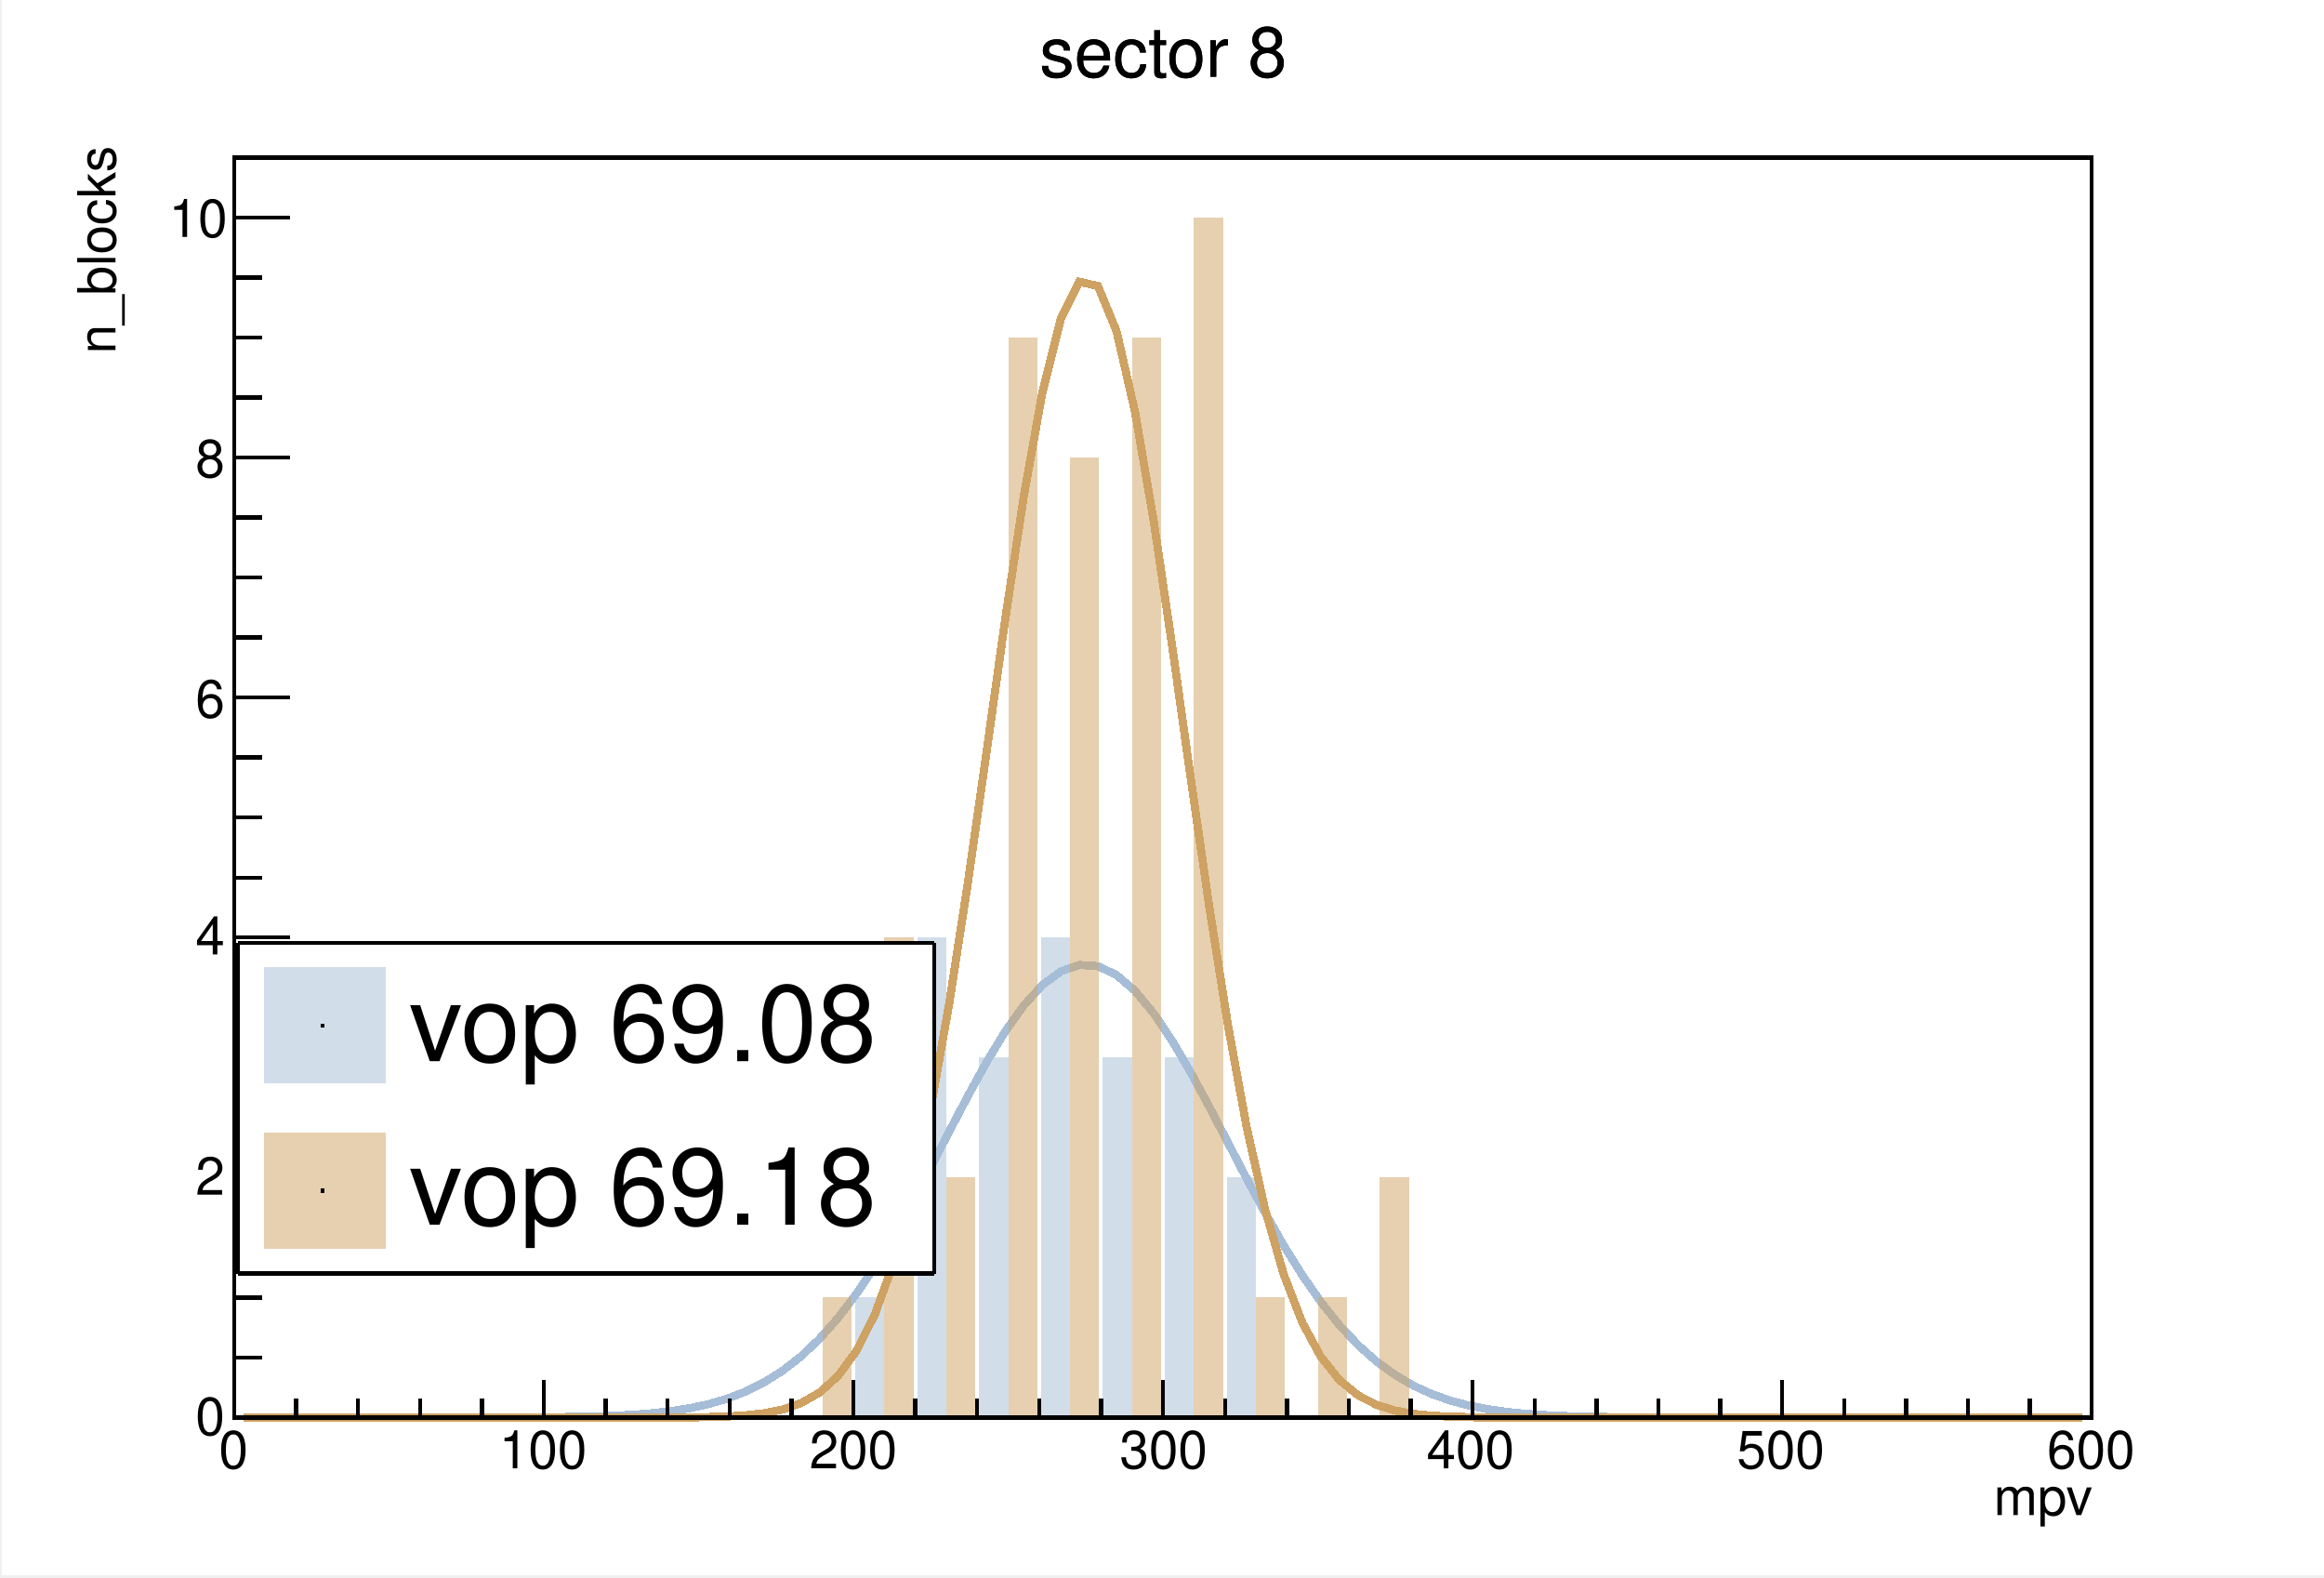
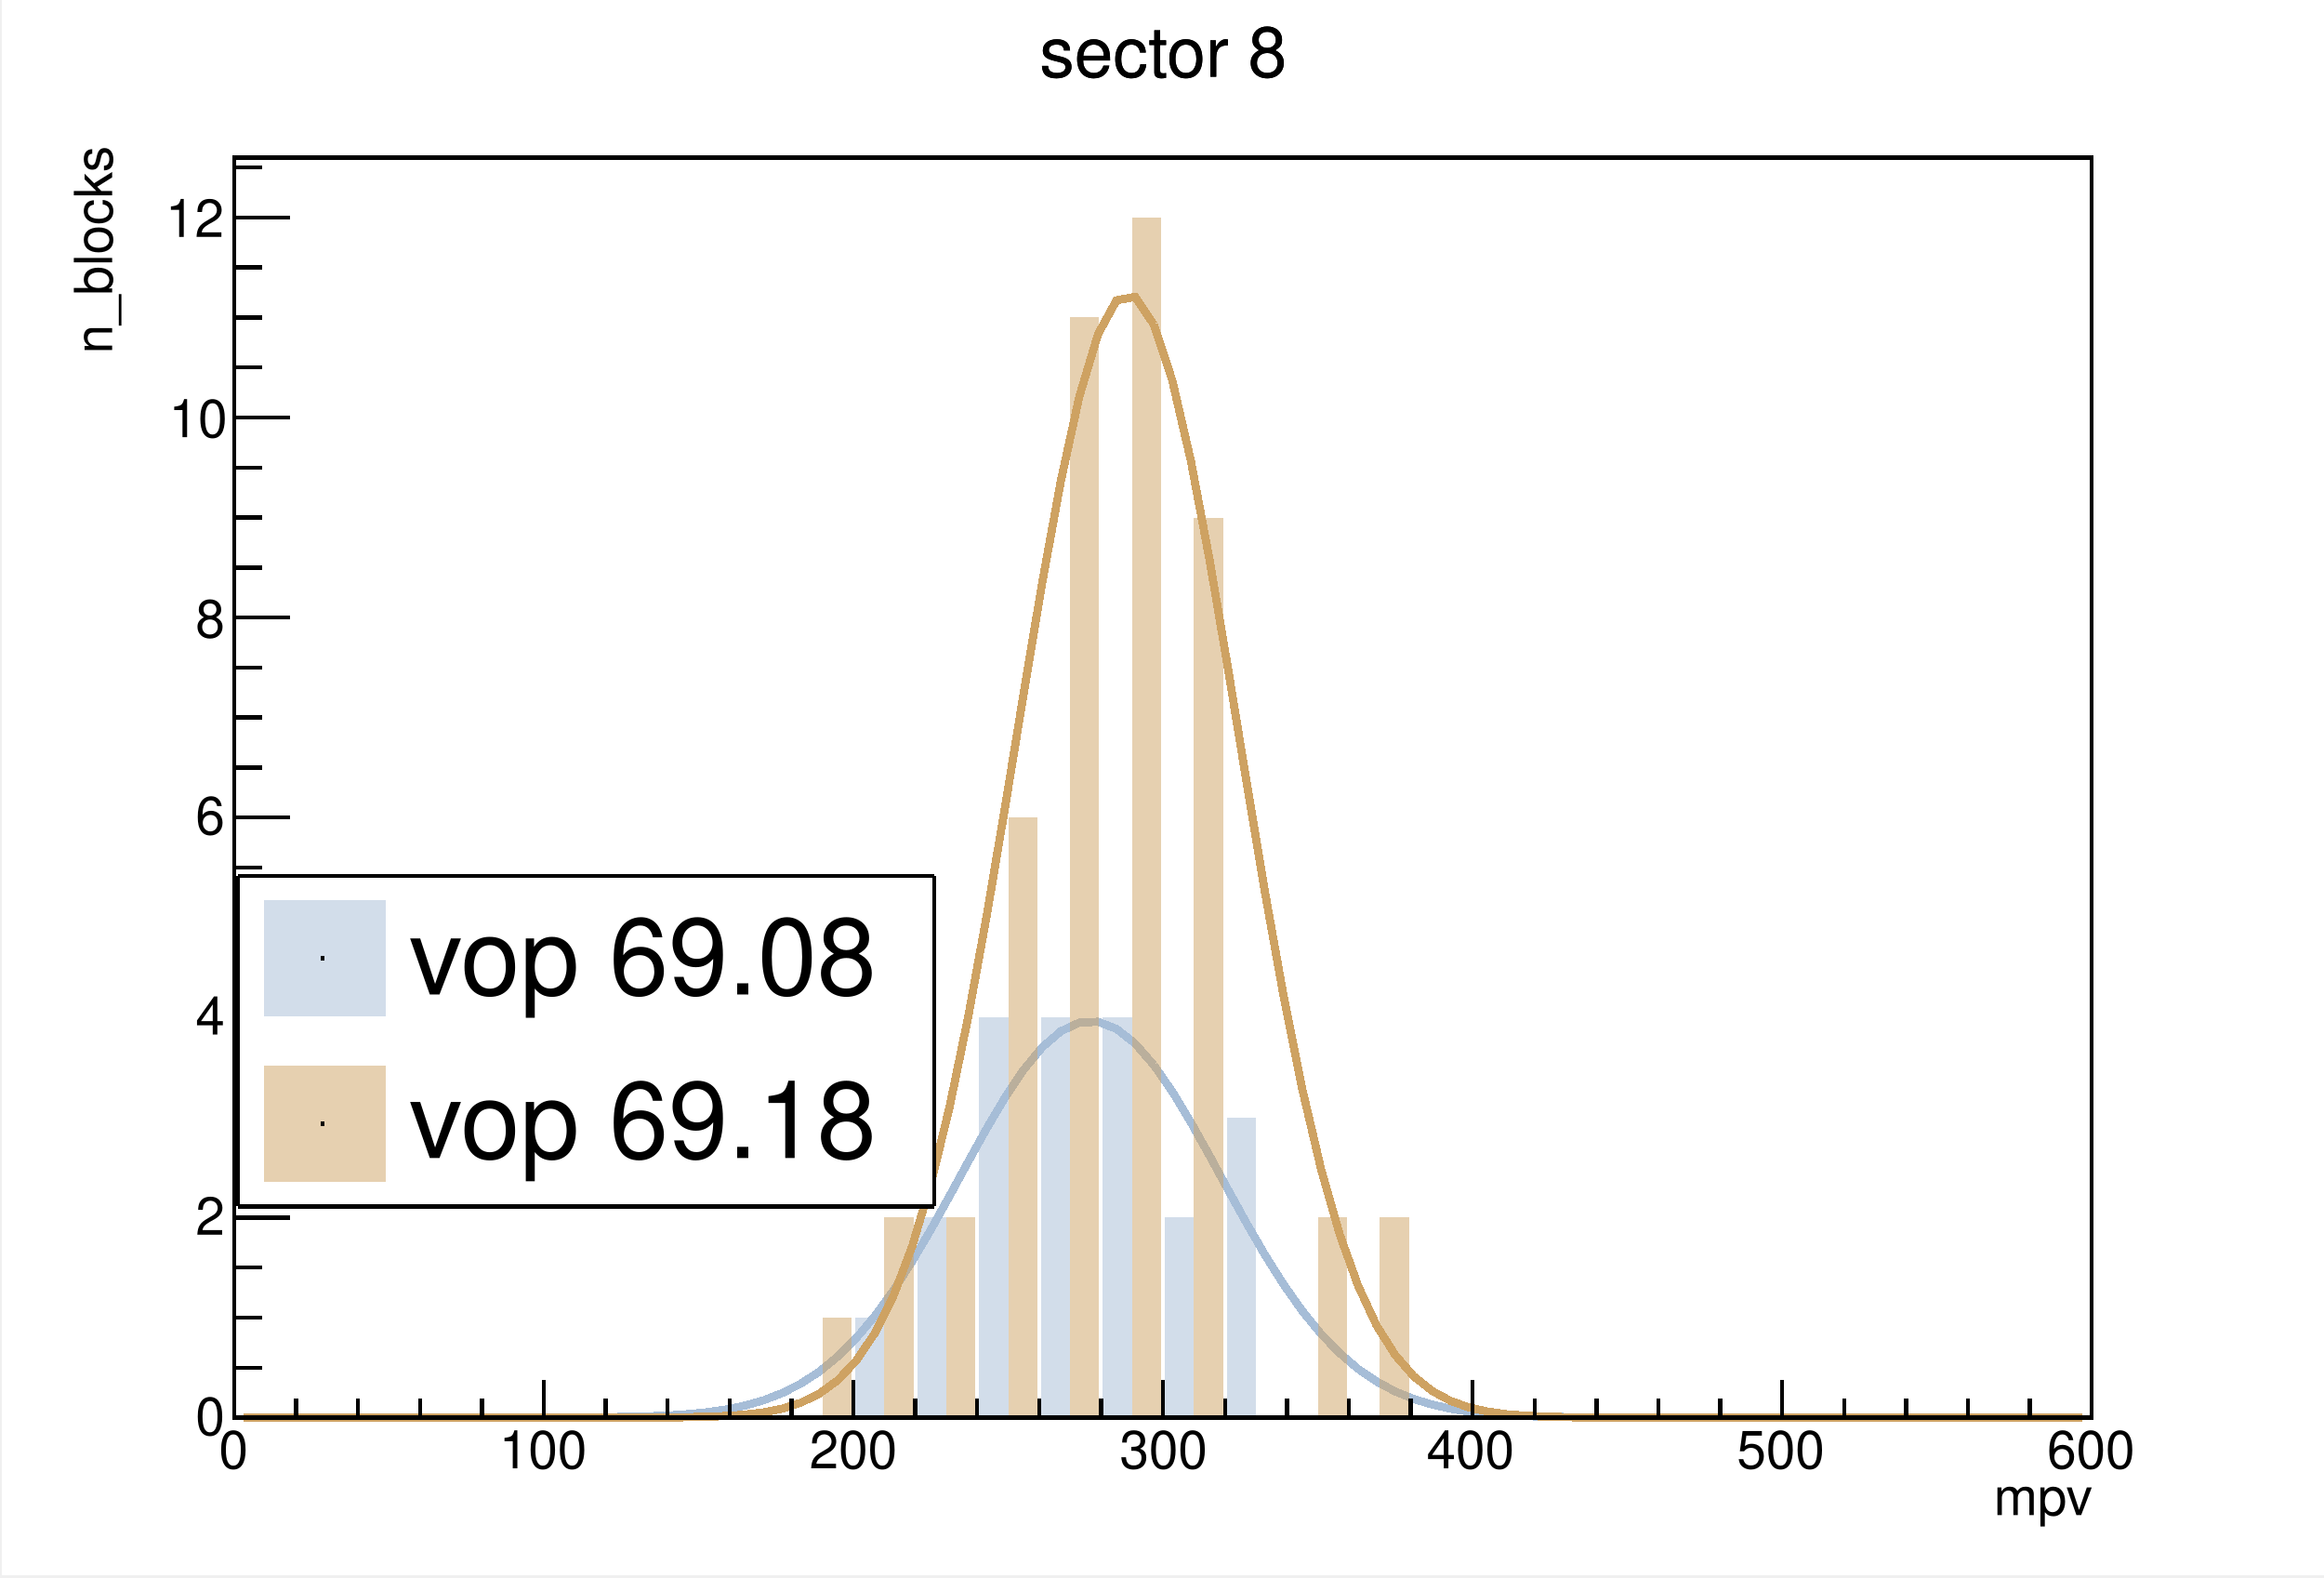
<svg xmlns="http://www.w3.org/2000/svg" width="567.429" height="384.969" viewBox="0 0 567.429 384.969" shape-rendering="crispEdges">
  <defs>
</defs>
  <rect x="0.5" y="0" width="566.929" height="384.469" fill="white" />
  <rect x="57.193" y="38.447" width="453.543" height="307.575" fill="white" />
  <rect x="57.193" y="38.447" width="453.543" height="307.575" fill="none" stroke="black" />
  <path d="M57.193,346.022h 453.543" fill="none" stroke="#000099" />
  <path d="M57.193,346.022h 453.543" fill="none" stroke="black" />
  <path d="M57.193,336.795v 9.227" fill="none" stroke="black" />
  <path d="M72.311,341.409v 4.614" fill="none" stroke="black" />
  <path d="M87.429,341.409v 4.614" fill="none" stroke="black" />
  <path d="M102.547,341.409v 4.614" fill="none" stroke="black" />
  <path d="M117.665,341.409v 4.614" fill="none" stroke="black" />
  <path d="M132.783,336.795v 9.227" fill="none" stroke="black" />
  <path d="M147.902,341.409v 4.614" fill="none" stroke="black" />
  <path d="M163.02,341.409v 4.614" fill="none" stroke="black" />
  <path d="M178.138,341.409v 4.614" fill="none" stroke="black" />
  <path d="M193.256,341.409v 4.614" fill="none" stroke="black" />
  <path d="M208.374,336.795v 9.227" fill="none" stroke="black" />
  <path d="M223.492,341.409v 4.614" fill="none" stroke="black" />
  <path d="M238.61,341.409v 4.614" fill="none" stroke="black" />
  <path d="M253.728,341.409v 4.614" fill="none" stroke="black" />
  <path d="M268.846,341.409v 4.614" fill="none" stroke="black" />
  <path d="M283.965,336.795v 9.227" fill="none" stroke="black" />
  <path d="M299.083,341.409v 4.614" fill="none" stroke="black" />
  <path d="M314.201,341.409v 4.614" fill="none" stroke="black" />
  <path d="M329.319,341.409v 4.614" fill="none" stroke="black" />
  <path d="M344.437,341.409v 4.614" fill="none" stroke="black" />
  <path d="M359.555,336.795v 9.227" fill="none" stroke="black" />
  <path d="M374.673,341.409v 4.614" fill="none" stroke="black" />
  <path d="M389.791,341.409v 4.614" fill="none" stroke="black" />
  <path d="M404.909,341.409v 4.614" fill="none" stroke="black" />
  <path d="M420.028,341.409v 4.614" fill="none" stroke="black" />
  <path d="M435.146,336.795v 9.227" fill="none" stroke="black" />
  <path d="M450.264,341.409v 4.614" fill="none" stroke="black" />
  <path d="M465.382,341.409v 4.614" fill="none" stroke="black" />
  <path d="M480.5,341.409v 4.614" fill="none" stroke="black" />
  <path d="M495.618,341.409v 4.614" fill="none" stroke="black" />
  <path d="M510.736,336.795v 9.227" fill="none" stroke="black" />
  <text xml:space="preserve" x="53.446" y="358.403" fill="black" font-size="12.845" font-family="Helvetica">0</text>
  <text xml:space="preserve" x="121.868" y="358.403" fill="black" font-size="12.845" font-family="Helvetica">100</text>
  <text xml:space="preserve" x="197.622" y="358.403" fill="black" font-size="12.845" font-family="Helvetica">200</text>
  <text xml:space="preserve" x="273.375" y="358.403" fill="black" font-size="12.845" font-family="Helvetica">300</text>
  <text xml:space="preserve" x="348.314" y="358.403" fill="black" font-size="12.845" font-family="Helvetica">400</text>
  <text xml:space="preserve" x="424.068" y="358.403" fill="black" font-size="12.845" font-family="Helvetica">500</text>
  <text xml:space="preserve" x="499.821" y="358.403" fill="black" font-size="12.845" font-family="Helvetica">600</text>
  <text xml:space="preserve" x="486.788" y="369.807" fill="black" font-size="12.845" font-family="Helvetica">mpv</text>
  <path d="M57.193,346.022v -307.575" fill="none" stroke="black" />
  <path d="M70.799,346.022h -13.606" fill="none" stroke="black" />
-   <path d="M63.996,331.376h -6.803" fill="none" stroke="black" />
-   <path d="M63.996,316.729h -6.803" fill="none" stroke="black" />
-   <path d="M63.996,302.083h -6.803" fill="none" stroke="black" />
-   <path d="M70.799,287.436h -13.606" fill="none" stroke="black" />
+   <path d="M63.996,333.817h -6.803" fill="none" stroke="black" />
+   <path d="M63.996,321.612h -6.803" fill="none" stroke="black" />
+   <path d="M63.996,309.406h -6.803" fill="none" stroke="black" />
+   <path d="M70.799,297.201h -13.606" fill="none" stroke="black" />
+   <path d="M63.996,284.995h -6.803" fill="none" stroke="black" />
  <path d="M63.996,272.79h -6.803" fill="none" stroke="black" />
-   <path d="M63.996,258.144h -6.803" fill="none" stroke="black" />
-   <path d="M63.996,243.497h -6.803" fill="none" stroke="black" />
-   <path d="M70.799,228.851h -13.606" fill="none" stroke="black" />
-   <path d="M63.996,214.204h -6.803" fill="none" stroke="black" />
-   <path d="M63.996,199.558h -6.803" fill="none" stroke="black" />
-   <path d="M63.996,184.911h -6.803" fill="none" stroke="black" />
-   <path d="M70.799,170.265h -13.606" fill="none" stroke="black" />
-   <path d="M63.996,155.618h -6.803" fill="none" stroke="black" />
-   <path d="M63.996,140.972h -6.803" fill="none" stroke="black" />
+   <path d="M63.996,260.585h -6.803" fill="none" stroke="black" />
+   <path d="M70.799,248.379h -13.606" fill="none" stroke="black" />
+   <path d="M63.996,236.174h -6.803" fill="none" stroke="black" />
+   <path d="M63.996,223.969h -6.803" fill="none" stroke="black" />
+   <path d="M63.996,211.763h -6.803" fill="none" stroke="black" />
+   <path d="M70.799,199.558h -13.606" fill="none" stroke="black" />
+   <path d="M63.996,187.352h -6.803" fill="none" stroke="black" />
+   <path d="M63.996,175.147h -6.803" fill="none" stroke="black" />
+   <path d="M63.996,162.942h -6.803" fill="none" stroke="black" />
+   <path d="M70.799,150.736h -13.606" fill="none" stroke="black" />
+   <path d="M63.996,138.531h -6.803" fill="none" stroke="black" />
  <path d="M63.996,126.326h -6.803" fill="none" stroke="black" />
-   <path d="M70.799,111.679h -13.606" fill="none" stroke="black" />
-   <path d="M63.996,97.033h -6.803" fill="none" stroke="black" />
-   <path d="M63.996,82.386h -6.803" fill="none" stroke="black" />
-   <path d="M63.996,67.74h -6.803" fill="none" stroke="black" />
-   <path d="M70.799,53.093h -13.606" fill="none" stroke="black" />
-   <path d="M70.799,53.093h -13.606" fill="none" stroke="black" />
-   <path d="M63.996,38.447h -6.803" fill="none" stroke="black" />
+   <path d="M63.996,114.12h -6.803" fill="none" stroke="black" />
+   <path d="M70.799,101.915h -13.606" fill="none" stroke="black" />
+   <path d="M63.996,89.71h -6.803" fill="none" stroke="black" />
+   <path d="M63.996,77.504h -6.803" fill="none" stroke="black" />
+   <path d="M63.996,65.299h -6.803" fill="none" stroke="black" />
+   <path d="M70.799,53.093h -13.606" fill="none" stroke="black" />
+   <path d="M70.799,53.093h -13.606" fill="none" stroke="black" />
+   <path d="M63.996,40.888h -6.803" fill="none" stroke="black" />
  <text xml:space="preserve" x="47.744" y="350.258" fill="black" font-size="12.845" font-family="Helvetica">0</text>
-   <text xml:space="preserve" x="47.744" y="291.61" fill="black" font-size="12.845" font-family="Helvetica">2</text>
-   <text xml:space="preserve" x="47.744" y="232.962" fill="black" font-size="12.845" font-family="Helvetica">4</text>
-   <text xml:space="preserve" x="47.744" y="175.129" fill="black" font-size="12.845" font-family="Helvetica">6</text>
-   <text xml:space="preserve" x="47.744" y="116.481" fill="black" font-size="12.845" font-family="Helvetica">8</text>
-   <text xml:space="preserve" x="41.228" y="57.833" fill="black" font-size="12.845" font-family="Helvetica">10</text>
-   <g transform="rotate(-90,28.1948,86.3427)">
-     <text xml:space="preserve" x="28.195" y="86.343" fill="black" font-size="12.845" font-family="Helvetica">n_blocks</text>
+   <text xml:space="preserve" x="47.744" y="301.385" fill="black" font-size="12.845" font-family="Helvetica">2</text>
+   <text xml:space="preserve" x="47.744" y="252.512" fill="black" font-size="12.845" font-family="Helvetica">4</text>
+   <text xml:space="preserve" x="47.744" y="203.638" fill="black" font-size="12.845" font-family="Helvetica">6</text>
+   <text xml:space="preserve" x="47.744" y="155.58" fill="black" font-size="12.845" font-family="Helvetica">8</text>
+   <text xml:space="preserve" x="41.228" y="106.706" fill="black" font-size="12.845" font-family="Helvetica">10</text>
+   <text xml:space="preserve" x="40.413" y="57.833" fill="black" font-size="12.845" font-family="Helvetica">12</text>
+   <g transform="rotate(-90,27.3803,86.3427)">
+     <text xml:space="preserve" x="27.38" y="86.343" fill="black" font-size="12.845" font-family="Helvetica">n_blocks</text>
  </g>
  <text xml:space="preserve" x="253.826" y="18.735" fill="black" font-size="16.99" font-family="Helvetica">sector 8</text>
  <rect x="57.647" y="346.022" width="7.106" height="0" fill="#a6bdd7" fill-opacity="0.50" stroke-opacity="0.50" />
  <rect x="72.765" y="346.022" width="7.106" height="0" fill="#a6bdd7" fill-opacity="0.50" stroke-opacity="0.50" />
  <rect x="87.883" y="346.022" width="7.106" height="0" fill="#a6bdd7" fill-opacity="0.50" stroke-opacity="0.50" />
  <rect x="103.001" y="346.022" width="7.106" height="0" fill="#a6bdd7" fill-opacity="0.50" stroke-opacity="0.50" />
  <rect x="118.119" y="346.022" width="7.106" height="0" fill="#a6bdd7" fill-opacity="0.50" stroke-opacity="0.50" />
  <rect x="133.237" y="346.022" width="7.106" height="0" fill="#a6bdd7" fill-opacity="0.50" stroke-opacity="0.50" />
  <rect x="148.355" y="346.022" width="7.106" height="0" fill="#a6bdd7" fill-opacity="0.50" stroke-opacity="0.50" />
  <rect x="163.473" y="346.022" width="7.106" height="0" fill="#a6bdd7" fill-opacity="0.50" stroke-opacity="0.50" />
  <rect x="178.591" y="346.022" width="7.106" height="0" fill="#a6bdd7" fill-opacity="0.50" stroke-opacity="0.50" />
  <rect x="193.709" y="346.022" width="7.106" height="0" fill="#a6bdd7" fill-opacity="0.50" stroke-opacity="0.50" />
-   <rect x="208.828" y="316.729" width="7.106" height="29.293" fill="#a6bdd7" fill-opacity="0.50" stroke-opacity="0.50" />
-   <rect x="223.946" y="228.851" width="7.106" height="117.172" fill="#a6bdd7" fill-opacity="0.50" stroke-opacity="0.50" />
-   <rect x="239.064" y="258.144" width="7.106" height="87.879" fill="#a6bdd7" fill-opacity="0.50" stroke-opacity="0.50" />
-   <rect x="254.182" y="228.851" width="7.106" height="117.172" fill="#a6bdd7" fill-opacity="0.50" stroke-opacity="0.50" />
-   <rect x="269.3" y="258.144" width="7.106" height="87.879" fill="#a6bdd7" fill-opacity="0.50" stroke-opacity="0.50" />
-   <rect x="284.418" y="258.144" width="7.106" height="87.879" fill="#a6bdd7" fill-opacity="0.50" stroke-opacity="0.50" />
-   <rect x="299.536" y="287.436" width="7.106" height="58.586" fill="#a6bdd7" fill-opacity="0.50" stroke-opacity="0.50" />
+   <rect x="208.828" y="321.612" width="7.106" height="24.411" fill="#a6bdd7" fill-opacity="0.50" stroke-opacity="0.50" />
+   <rect x="223.946" y="297.201" width="7.106" height="48.822" fill="#a6bdd7" fill-opacity="0.50" stroke-opacity="0.50" />
+   <rect x="239.064" y="248.379" width="7.106" height="97.643" fill="#a6bdd7" fill-opacity="0.50" stroke-opacity="0.50" />
+   <rect x="254.182" y="248.379" width="7.106" height="97.643" fill="#a6bdd7" fill-opacity="0.50" stroke-opacity="0.50" />
+   <rect x="269.3" y="248.379" width="7.106" height="97.643" fill="#a6bdd7" fill-opacity="0.50" stroke-opacity="0.50" />
+   <rect x="284.418" y="297.201" width="7.106" height="48.822" fill="#a6bdd7" fill-opacity="0.50" stroke-opacity="0.50" />
+   <rect x="299.536" y="272.79" width="7.106" height="73.232" fill="#a6bdd7" fill-opacity="0.50" stroke-opacity="0.50" />
  <rect x="314.654" y="346.022" width="7.106" height="0" fill="#a6bdd7" fill-opacity="0.50" stroke-opacity="0.50" />
  <rect x="329.772" y="346.022" width="7.106" height="0" fill="#a6bdd7" fill-opacity="0.50" stroke-opacity="0.50" />
  <rect x="344.891" y="346.022" width="7.106" height="0" fill="#a6bdd7" fill-opacity="0.50" stroke-opacity="0.50" />
  <rect x="360.009" y="346.022" width="7.106" height="0" fill="#a6bdd7" fill-opacity="0.50" stroke-opacity="0.50" />
  <rect x="375.127" y="346.022" width="7.106" height="0" fill="#a6bdd7" fill-opacity="0.50" stroke-opacity="0.50" />
  <rect x="390.245" y="346.022" width="7.106" height="0" fill="#a6bdd7" fill-opacity="0.50" stroke-opacity="0.50" />
  <rect x="405.363" y="346.022" width="7.106" height="0" fill="#a6bdd7" fill-opacity="0.50" stroke-opacity="0.50" />
  <rect x="420.481" y="346.022" width="7.106" height="0" fill="#a6bdd7" fill-opacity="0.50" stroke-opacity="0.50" />
  <rect x="435.599" y="346.022" width="7.106" height="0" fill="#a6bdd7" fill-opacity="0.50" stroke-opacity="0.50" />
  <rect x="450.717" y="346.022" width="7.106" height="0" fill="#a6bdd7" fill-opacity="0.50" stroke-opacity="0.50" />
  <rect x="465.835" y="346.022" width="7.106" height="0" fill="#a6bdd7" fill-opacity="0.50" stroke-opacity="0.50" />
  <rect x="480.954" y="346.022" width="7.106" height="0" fill="#a6bdd7" fill-opacity="0.50" stroke-opacity="0.50" />
  <rect x="496.072" y="346.022" width="7.106" height="0" fill="#a6bdd7" fill-opacity="0.50" stroke-opacity="0.50" />
-   <path d="M59.461,346.022h 63.496l 4.535, -0.043l 4.535, -0.029l 4.535, -0.046l 4.535, -0.072l 4.535, -0.11l 4.535, -0.166l 4.535, -0.245l 4.535, -0.356l 4.535, -0.508l 4.535, -0.71l 4.535,  -0.974l 4.535, -1.311l 4.535, -1.73l 4.535, -2.238l 4.535, -2.837l 4.535, -3.524l 4.535, -4.286l 4.535, -5.102l 4.535, -5.939l 4.535, -6.756l 4.535, -7.501l 4.535, -8.119l 4.535, -8.55l 4.535,  -8.739l 4.535, -8.639l 4.535, -8.216l 4.535, -7.457l 4.535, -6.369l 4.535, -4.986l 4.535, -3.362l 4.535, -1.57l 4.535, 0.301l 4.535, 2.156l 4.535, 3.904l 4.535, 5.458" fill="none" stroke="#a6bdd7" stroke-width="2" />
-   <path d="M281.697,247.353l 4.535, 6.752l 4.535, 7.736l 4.535, 8.387l 4.535, 8.705l 4.535, 8.708l 4.535, 8.436l 4.535, 7.939l 4.535, 7.274l 4.535, 6.499l 4.535, 5.671l 4.535, 4.836l 4.535, 4.035l 4.535,  3.295l 4.535, 2.635l 4.535, 2.065l 4.535, 1.586l 4.535, 1.194l 4.535, 0.882l 4.535, 0.639l 4.535, 0.454l 4.535, 0.317l 4.535, 0.217l 4.535, 0.146l 4.535, 0.096l 4.535, 0.062l 4.535,  0.04l 4.535, 0.025l 4.535, 0.037h 95.244" fill="none" stroke="#a6bdd7" stroke-width="2" />
+   <path d="M59.461,346.022h 77.102l 4.535, -0.044l 4.535, -0.032l 4.535, -0.053l 4.535, -0.085l 4.535, -0.134l 4.535, -0.207l 4.535, -0.313l 4.535, -0.462l 4.535, -0.667l 4.535, -0.941l 4.535,  -1.297l 4.535, -1.748l 4.535, -2.3l 4.535, -2.955l 4.535, -3.704l 4.535, -4.527l 4.535, -5.392l 4.535, -6.25l 4.535, -7.042l 4.535, -7.7l 4.535, -8.152l 4.535, -8.329l 4.535, -8.175l 4.535,  -7.651l 4.535, -6.748l 4.535, -5.486l 4.535, -3.915l 4.535, -2.117l 4.535, -0.192l 4.535, 1.744l 4.535, 3.576l 4.535, 5.199" fill="none" stroke="#a6bdd7" stroke-width="2" />
+   <path d="M281.697,259.924l 4.535, 6.527l 4.535, 7.503l 4.535, 8.101l 4.535, 8.326l 4.535, 8.211l 4.535, 7.808l 4.535, 7.185l 4.535, 6.413l 4.535, 5.563l 4.535, 4.696l 4.535, 3.861l 4.535, 3.095l  4.535, 2.421l 4.535, 1.848l 4.535, 1.378l 4.535, 1.004l 4.535, 0.715l 4.535, 0.497l 4.535, 0.338l 4.535, 0.225l 4.535, 0.147l 4.535, 0.093l 4.535, 0.058l 4.535, 0.035l 4.535, 0.049h  108.85" fill="none" stroke="#a6bdd7" stroke-width="2" />
  <path d="M503.933,346.022h 4.535" fill="none" stroke="#a6bdd7" stroke-width="2" />
  <rect x="64.752" y="346.022" width="7.106" height="0" fill="#cea262" fill-opacity="0.50" stroke-opacity="0.50" />
  <rect x="79.87" y="346.022" width="7.106" height="0" fill="#cea262" fill-opacity="0.50" stroke-opacity="0.50" />
  <rect x="94.988" y="346.022" width="7.106" height="0" fill="#cea262" fill-opacity="0.50" stroke-opacity="0.50" />
  <rect x="110.106" y="346.022" width="7.106" height="0" fill="#cea262" fill-opacity="0.50" stroke-opacity="0.50" />
  <rect x="125.224" y="346.022" width="7.106" height="0" fill="#cea262" fill-opacity="0.50" stroke-opacity="0.50" />
  <rect x="140.343" y="346.022" width="7.106" height="0" fill="#cea262" fill-opacity="0.50" stroke-opacity="0.50" />
  <rect x="155.461" y="346.022" width="7.106" height="0" fill="#cea262" fill-opacity="0.50" stroke-opacity="0.50" />
  <rect x="170.579" y="346.022" width="7.106" height="0" fill="#cea262" fill-opacity="0.50" stroke-opacity="0.50" />
  <rect x="185.697" y="346.022" width="7.106" height="0" fill="#cea262" fill-opacity="0.50" stroke-opacity="0.50" />
-   <rect x="200.815" y="316.729" width="7.106" height="29.293" fill="#cea262" fill-opacity="0.50" stroke-opacity="0.50" />
-   <rect x="215.933" y="228.851" width="7.106" height="117.172" fill="#cea262" fill-opacity="0.50" stroke-opacity="0.50" />
-   <rect x="231.051" y="287.436" width="7.106" height="58.586" fill="#cea262" fill-opacity="0.50" stroke-opacity="0.50" />
-   <rect x="246.169" y="82.386" width="7.106" height="263.636" fill="#cea262" fill-opacity="0.50" stroke-opacity="0.50" />
-   <rect x="261.287" y="111.679" width="7.106" height="234.343" fill="#cea262" fill-opacity="0.50" stroke-opacity="0.50" />
-   <rect x="276.406" y="82.386" width="7.106" height="263.636" fill="#cea262" fill-opacity="0.50" stroke-opacity="0.50" />
-   <rect x="291.524" y="53.093" width="7.106" height="292.929" fill="#cea262" fill-opacity="0.50" stroke-opacity="0.50" />
-   <rect x="306.642" y="316.729" width="7.106" height="29.293" fill="#cea262" fill-opacity="0.50" stroke-opacity="0.50" />
-   <rect x="321.76" y="316.729" width="7.106" height="29.293" fill="#cea262" fill-opacity="0.50" stroke-opacity="0.50" />
-   <rect x="336.878" y="287.436" width="7.106" height="58.586" fill="#cea262" fill-opacity="0.50" stroke-opacity="0.50" />
+   <rect x="200.815" y="321.612" width="7.106" height="24.411" fill="#cea262" fill-opacity="0.50" stroke-opacity="0.50" />
+   <rect x="215.933" y="297.201" width="7.106" height="48.822" fill="#cea262" fill-opacity="0.50" stroke-opacity="0.50" />
+   <rect x="231.051" y="297.201" width="7.106" height="48.822" fill="#cea262" fill-opacity="0.50" stroke-opacity="0.50" />
+   <rect x="246.169" y="199.558" width="7.106" height="146.464" fill="#cea262" fill-opacity="0.50" stroke-opacity="0.50" />
+   <rect x="261.287" y="77.504" width="7.106" height="268.518" fill="#cea262" fill-opacity="0.50" stroke-opacity="0.50" />
+   <rect x="276.406" y="53.093" width="7.106" height="292.929" fill="#cea262" fill-opacity="0.50" stroke-opacity="0.50" />
+   <rect x="291.524" y="126.326" width="7.106" height="219.697" fill="#cea262" fill-opacity="0.50" stroke-opacity="0.50" />
+   <rect x="306.642" y="346.022" width="7.106" height="0" fill="#cea262" fill-opacity="0.50" stroke-opacity="0.50" />
+   <rect x="321.76" y="297.201" width="7.106" height="48.822" fill="#cea262" fill-opacity="0.50" stroke-opacity="0.50" />
+   <rect x="336.878" y="297.201" width="7.106" height="48.822" fill="#cea262" fill-opacity="0.50" stroke-opacity="0.50" />
  <rect x="351.996" y="346.022" width="7.106" height="0" fill="#cea262" fill-opacity="0.50" stroke-opacity="0.50" />
  <rect x="367.114" y="346.022" width="7.106" height="0" fill="#cea262" fill-opacity="0.50" stroke-opacity="0.50" />
  <rect x="382.232" y="346.022" width="7.106" height="0" fill="#cea262" fill-opacity="0.50" stroke-opacity="0.50" />
  <rect x="397.35" y="346.022" width="7.106" height="0" fill="#cea262" fill-opacity="0.50" stroke-opacity="0.50" />
  <rect x="412.469" y="346.022" width="7.106" height="0" fill="#cea262" fill-opacity="0.50" stroke-opacity="0.50" />
  <rect x="427.587" y="346.022" width="7.106" height="0" fill="#cea262" fill-opacity="0.50" stroke-opacity="0.50" />
  <rect x="442.705" y="346.022" width="7.106" height="0" fill="#cea262" fill-opacity="0.50" stroke-opacity="0.50" />
  <rect x="457.823" y="346.022" width="7.106" height="0" fill="#cea262" fill-opacity="0.50" stroke-opacity="0.50" />
  <rect x="472.941" y="346.022" width="7.106" height="0" fill="#cea262" fill-opacity="0.50" stroke-opacity="0.50" />
  <rect x="488.059" y="346.022" width="7.106" height="0" fill="#cea262" fill-opacity="0.50" stroke-opacity="0.50" />
  <rect x="503.177" y="346.022" width="7.106" height="0" fill="#cea262" fill-opacity="0.50" stroke-opacity="0.50" />
-   <path d="M59.461,346.022h 104.315l 4.535, -0.06l 4.535, -0.069l 4.535, -0.14l 4.535, -0.271l 4.535, -0.505l 4.535, -0.904l 4.535, -1.554l 4.535, -2.567l 4.535, -4.066l 4.535, -6.178l 4.535, -8.992l  4.535, -12.527l 4.535, -16.679l 4.535, -21.187l 4.535, -25.613l 4.535, -29.366l 4.535, -31.771l 4.535, -32.178l 4.535, -30.104l 4.535, -25.358l 4.535, -18.136l 4.535, -9.028l 4.535, 1.052l 4.535, 11.017l  4.535, 19.802l 4.535, 26.55" fill="none" stroke="#cea262" stroke-width="2" />
-   <path d="M281.697,127.194l 4.535, 30.748l 4.535, 32.285l 4.535, 31.419l 4.535, 28.68l 4.535, 24.735l 4.535, 20.248l 4.535, 15.784l 4.535, 11.743l 4.535, 8.353l 4.535, 5.688l 4.535, 3.711l 4.535, 2.322l 4.535,  1.395l 4.535, 0.804l 4.535, 0.445l 4.535, 0.237l 4.535, 0.121l 4.535, 0.06l 4.535, 0.051h 136.063" fill="none" stroke="#cea262" stroke-width="2" />
+   <path d="M59.461,346.022h 99.779l 4.535, -0.059l 4.535, -0.056l 4.535, -0.104l 4.535, -0.187l 4.535, -0.326l 4.535, -0.552l 4.535, -0.905l 4.535, -1.439l 4.535, -2.219l 4.535, -3.318l 4.535,  -4.804l 4.535, -6.737l 4.535, -9.142l 4.535, -11.994l 4.535, -15.2l 4.535, -18.583l 4.535, -21.878l 4.535, -24.75l 4.535, -26.815l 4.535, -27.696l 4.535, -27.076l 4.535, -24.757l 4.535, -20.712l 4.535,  -15.108l 4.535, -8.309l 4.535, -0.832l 4.535, 6.713" fill="none" stroke="#cea262" stroke-width="2" />
+   <path d="M281.697,79.176l 4.535, 13.709l 4.535, 19.611l 4.535, 24.018l 4.535, 26.718l 4.535, 27.698l 4.535, 27.121l 4.535, 25.283l 4.535, 22.555l 4.535, 19.321l 4.535, 15.932l 4.535, 12.669l 4.535, 9.729l 4.535,  7.222l 4.535, 5.187l 4.535, 3.607l 4.535, 2.43l 4.535, 1.586l 4.535, 1.004l 4.535, 0.616l 4.535, 0.367l 4.535, 0.212l 4.535, 0.119l 4.535, 0.065l 4.535, 0.034l 4.535, 0.034h 108.85" fill="none" stroke="#cea262" stroke-width="2" />
  <path d="M503.933,346.022h 4.535" fill="none" stroke="#cea262" stroke-width="2" />
  <path d="M57.193,346.022h 453.543" fill="none" stroke="black" />
  <path d="M57.193,336.795v 9.227" fill="none" stroke="black" />
  <path d="M72.311,341.409v 4.614" fill="none" stroke="black" />
  <path d="M87.429,341.409v 4.614" fill="none" stroke="black" />
  <path d="M102.547,341.409v 4.614" fill="none" stroke="black" />
  <path d="M117.665,341.409v 4.614" fill="none" stroke="black" />
  <path d="M132.783,336.795v 9.227" fill="none" stroke="black" />
  <path d="M147.902,341.409v 4.614" fill="none" stroke="black" />
  <path d="M163.02,341.409v 4.614" fill="none" stroke="black" />
  <path d="M178.138,341.409v 4.614" fill="none" stroke="black" />
  <path d="M193.256,341.409v 4.614" fill="none" stroke="black" />
  <path d="M208.374,336.795v 9.227" fill="none" stroke="black" />
  <path d="M223.492,341.409v 4.614" fill="none" stroke="black" />
  <path d="M238.61,341.409v 4.614" fill="none" stroke="black" />
  <path d="M253.728,341.409v 4.614" fill="none" stroke="black" />
  <path d="M268.846,341.409v 4.614" fill="none" stroke="black" />
  <path d="M283.965,336.795v 9.227" fill="none" stroke="black" />
  <path d="M299.083,341.409v 4.614" fill="none" stroke="black" />
  <path d="M314.201,341.409v 4.614" fill="none" stroke="black" />
  <path d="M329.319,341.409v 4.614" fill="none" stroke="black" />
  <path d="M344.437,341.409v 4.614" fill="none" stroke="black" />
  <path d="M359.555,336.795v 9.227" fill="none" stroke="black" />
  <path d="M374.673,341.409v 4.614" fill="none" stroke="black" />
  <path d="M389.791,341.409v 4.614" fill="none" stroke="black" />
  <path d="M404.909,341.409v 4.614" fill="none" stroke="black" />
  <path d="M420.028,341.409v 4.614" fill="none" stroke="black" />
  <path d="M435.146,336.795v 9.227" fill="none" stroke="black" />
  <path d="M450.264,341.409v 4.614" fill="none" stroke="black" />
  <path d="M465.382,341.409v 4.614" fill="none" stroke="black" />
  <path d="M480.5,341.409v 4.614" fill="none" stroke="black" />
  <path d="M495.618,341.409v 4.614" fill="none" stroke="black" />
  <path d="M510.736,336.795v 9.227" fill="none" stroke="black" />
  <path d="M57.193,346.022v -307.575" fill="none" stroke="black" />
  <path d="M70.799,346.022h -13.606" fill="none" stroke="black" />
-   <path d="M63.996,331.376h -6.803" fill="none" stroke="black" />
-   <path d="M63.996,316.729h -6.803" fill="none" stroke="black" />
-   <path d="M63.996,302.083h -6.803" fill="none" stroke="black" />
-   <path d="M70.799,287.436h -13.606" fill="none" stroke="black" />
+   <path d="M63.996,333.817h -6.803" fill="none" stroke="black" />
+   <path d="M63.996,321.612h -6.803" fill="none" stroke="black" />
+   <path d="M63.996,309.406h -6.803" fill="none" stroke="black" />
+   <path d="M70.799,297.201h -13.606" fill="none" stroke="black" />
+   <path d="M63.996,284.995h -6.803" fill="none" stroke="black" />
  <path d="M63.996,272.79h -6.803" fill="none" stroke="black" />
-   <path d="M63.996,258.144h -6.803" fill="none" stroke="black" />
-   <path d="M63.996,243.497h -6.803" fill="none" stroke="black" />
-   <path d="M70.799,228.851h -13.606" fill="none" stroke="black" />
-   <path d="M63.996,214.204h -6.803" fill="none" stroke="black" />
-   <path d="M63.996,199.558h -6.803" fill="none" stroke="black" />
-   <path d="M63.996,184.911h -6.803" fill="none" stroke="black" />
-   <path d="M70.799,170.265h -13.606" fill="none" stroke="black" />
-   <path d="M63.996,155.618h -6.803" fill="none" stroke="black" />
-   <path d="M63.996,140.972h -6.803" fill="none" stroke="black" />
+   <path d="M63.996,260.585h -6.803" fill="none" stroke="black" />
+   <path d="M70.799,248.379h -13.606" fill="none" stroke="black" />
+   <path d="M63.996,236.174h -6.803" fill="none" stroke="black" />
+   <path d="M63.996,223.969h -6.803" fill="none" stroke="black" />
+   <path d="M63.996,211.763h -6.803" fill="none" stroke="black" />
+   <path d="M70.799,199.558h -13.606" fill="none" stroke="black" />
+   <path d="M63.996,187.352h -6.803" fill="none" stroke="black" />
+   <path d="M63.996,175.147h -6.803" fill="none" stroke="black" />
+   <path d="M63.996,162.942h -6.803" fill="none" stroke="black" />
+   <path d="M70.799,150.736h -13.606" fill="none" stroke="black" />
+   <path d="M63.996,138.531h -6.803" fill="none" stroke="black" />
  <path d="M63.996,126.326h -6.803" fill="none" stroke="black" />
-   <path d="M70.799,111.679h -13.606" fill="none" stroke="black" />
-   <path d="M63.996,97.033h -6.803" fill="none" stroke="black" />
-   <path d="M63.996,82.386h -6.803" fill="none" stroke="black" />
-   <path d="M63.996,67.74h -6.803" fill="none" stroke="black" />
-   <path d="M70.799,53.093h -13.606" fill="none" stroke="black" />
-   <path d="M70.799,53.093h -13.606" fill="none" stroke="black" />
-   <path d="M63.996,38.447h -6.803" fill="none" stroke="black" />
-   <rect x="58.014" y="230.109" width="170.079" height="80.739" fill="white" />
-   <path d="M58.014,310.847h 170.079" fill="none" stroke="black" />
-   <path d="M228.093,310.847v -80.739" fill="none" stroke="black" />
-   <path d="M228.093,230.109h -170.079" fill="none" stroke="black" />
-   <path d="M58.014,230.109v 80.739" fill="none" stroke="black" />
-   <text xml:space="preserve" x="99.876" y="259.028" fill="black" font-size="26.08" font-family="Helvetica">vop 69.08</text>
-   <path d="M64.392,264.423h 29.764v -28.259h -29.764z" fill="#a6bdd7" fill-opacity="0.50" stroke-opacity="0.50" />
-   <path d="M64.392,250.294h 29.764" fill="none" stroke="#a6bdd7" fill-opacity="0.00" stroke-opacity="0.00" />
+   <path d="M63.996,114.12h -6.803" fill="none" stroke="black" />
+   <path d="M70.799,101.915h -13.606" fill="none" stroke="black" />
+   <path d="M63.996,89.71h -6.803" fill="none" stroke="black" />
+   <path d="M63.996,77.504h -6.803" fill="none" stroke="black" />
+   <path d="M63.996,65.299h -6.803" fill="none" stroke="black" />
+   <path d="M70.799,53.093h -13.606" fill="none" stroke="black" />
+   <path d="M70.799,53.093h -13.606" fill="none" stroke="black" />
+   <path d="M63.996,40.888h -6.803" fill="none" stroke="black" />
+   <rect x="58.014" y="213.749" width="170.079" height="80.739" fill="white" />
+   <path d="M58.014,294.487h 170.079" fill="none" stroke="black" />
+   <path d="M228.093,294.487v -80.739" fill="none" stroke="black" />
+   <path d="M228.093,213.749h -170.079" fill="none" stroke="black" />
+   <path d="M58.014,213.749v 80.739" fill="none" stroke="black" />
+   <text xml:space="preserve" x="99.876" y="242.737" fill="black" font-size="26.08" font-family="Helvetica">vop 69.08</text>
+   <path d="M64.392,248.062h 29.764v -28.259h -29.764z" fill="#a6bdd7" fill-opacity="0.50" stroke-opacity="0.50" />
+   <path d="M64.392,233.933h 29.764" fill="none" stroke="#a6bdd7" fill-opacity="0.00" stroke-opacity="0.00" />
  <g stroke="black" stroke-width="1" fill="none">
-     <line x1="78.274" y1="250.294" x2="79.274" y2="250.294" />
+     <line x1="78.274" y1="233.933" x2="79.274" y2="233.933" />
  </g>
-   <text xml:space="preserve" x="99.876" y="298.941" fill="black" font-size="26.08" font-family="Helvetica">vop 69.18</text>
-   <path d="M64.392,304.792h 29.764v -28.259h -29.764z" fill="#cea262" fill-opacity="0.50" stroke-opacity="0.50" />
-   <path d="M64.392,290.663h 29.764" fill="none" stroke="#cea262" fill-opacity="0.00" stroke-opacity="0.00" />
+   <text xml:space="preserve" x="99.876" y="282.65" fill="black" font-size="26.08" font-family="Helvetica">vop 69.18</text>
+   <path d="M64.392,288.432h 29.764v -28.259h -29.764z" fill="#cea262" fill-opacity="0.50" stroke-opacity="0.50" />
+   <path d="M64.392,274.302h 29.764" fill="none" stroke="#cea262" fill-opacity="0.00" stroke-opacity="0.00" />
  <g stroke="black" stroke-width="1" fill="none">
-     <line x1="78.274" y1="290.663" x2="79.274" y2="290.663" />
+     <line x1="78.274" y1="274.302" x2="79.274" y2="274.302" />
  </g>
  <text xml:space="preserve" x="253.826" y="18.735" fill="black" font-size="16.99" font-family="Helvetica">sector 8</text>
</svg>
